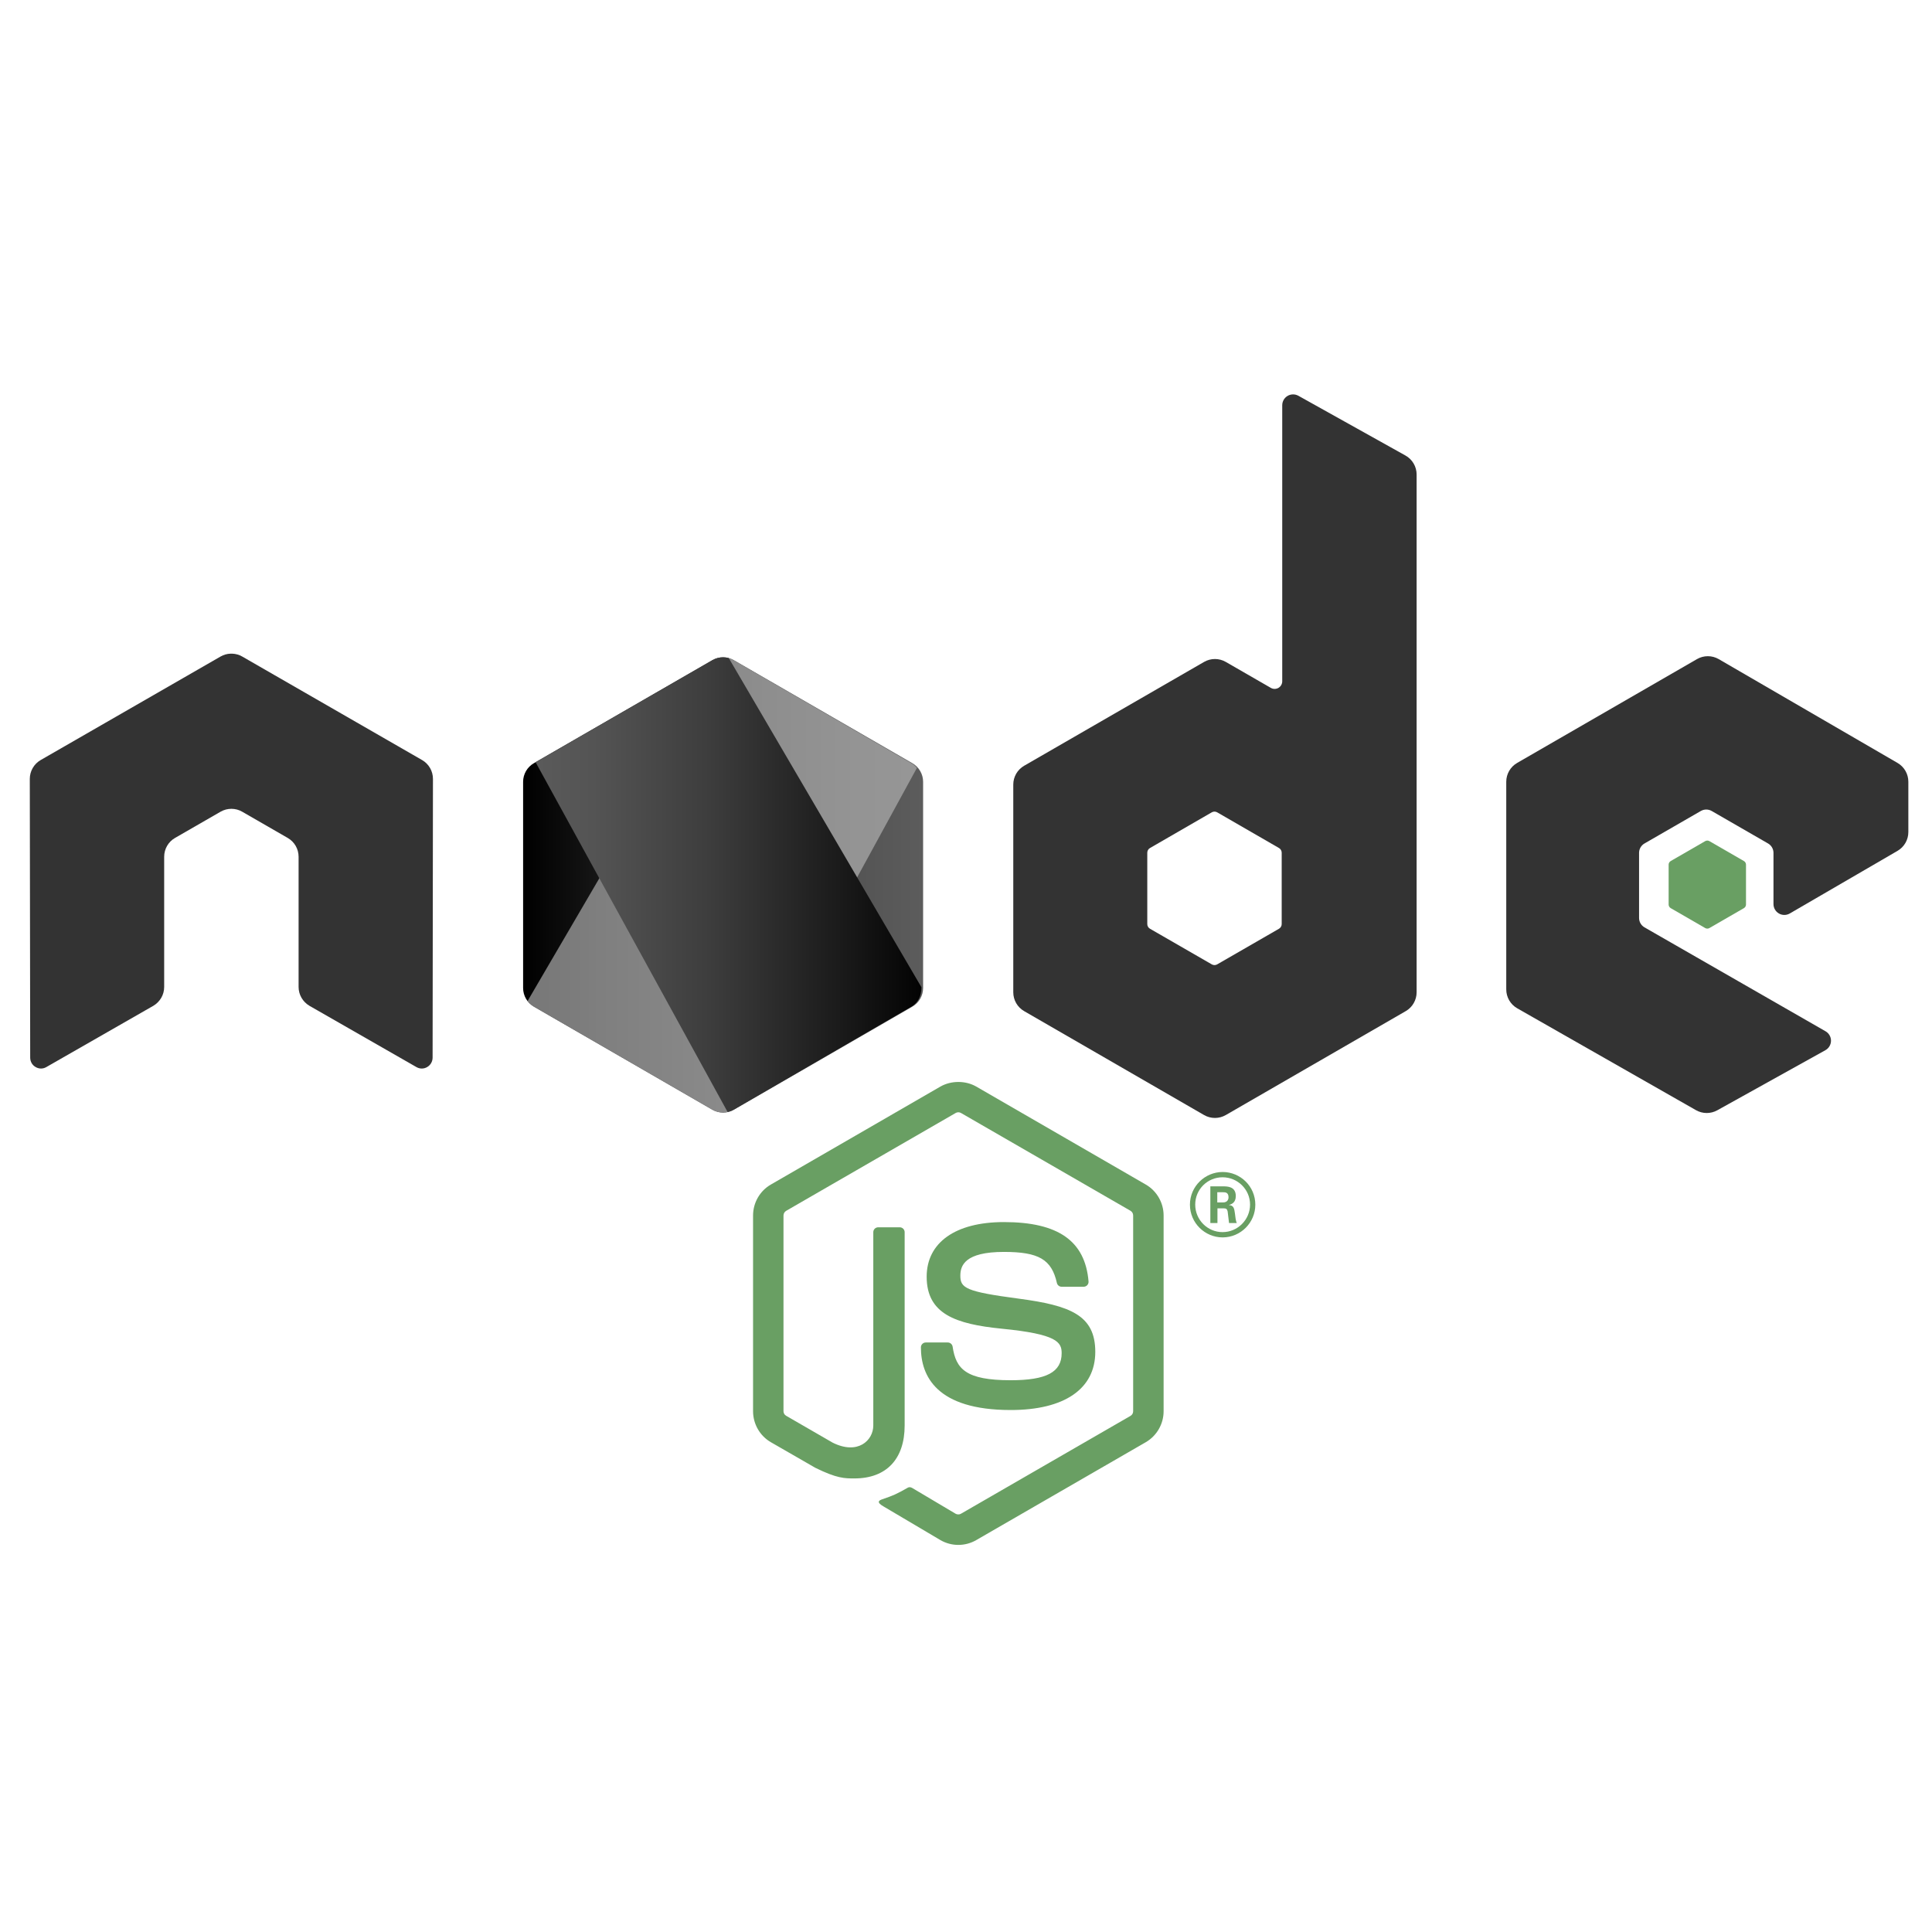
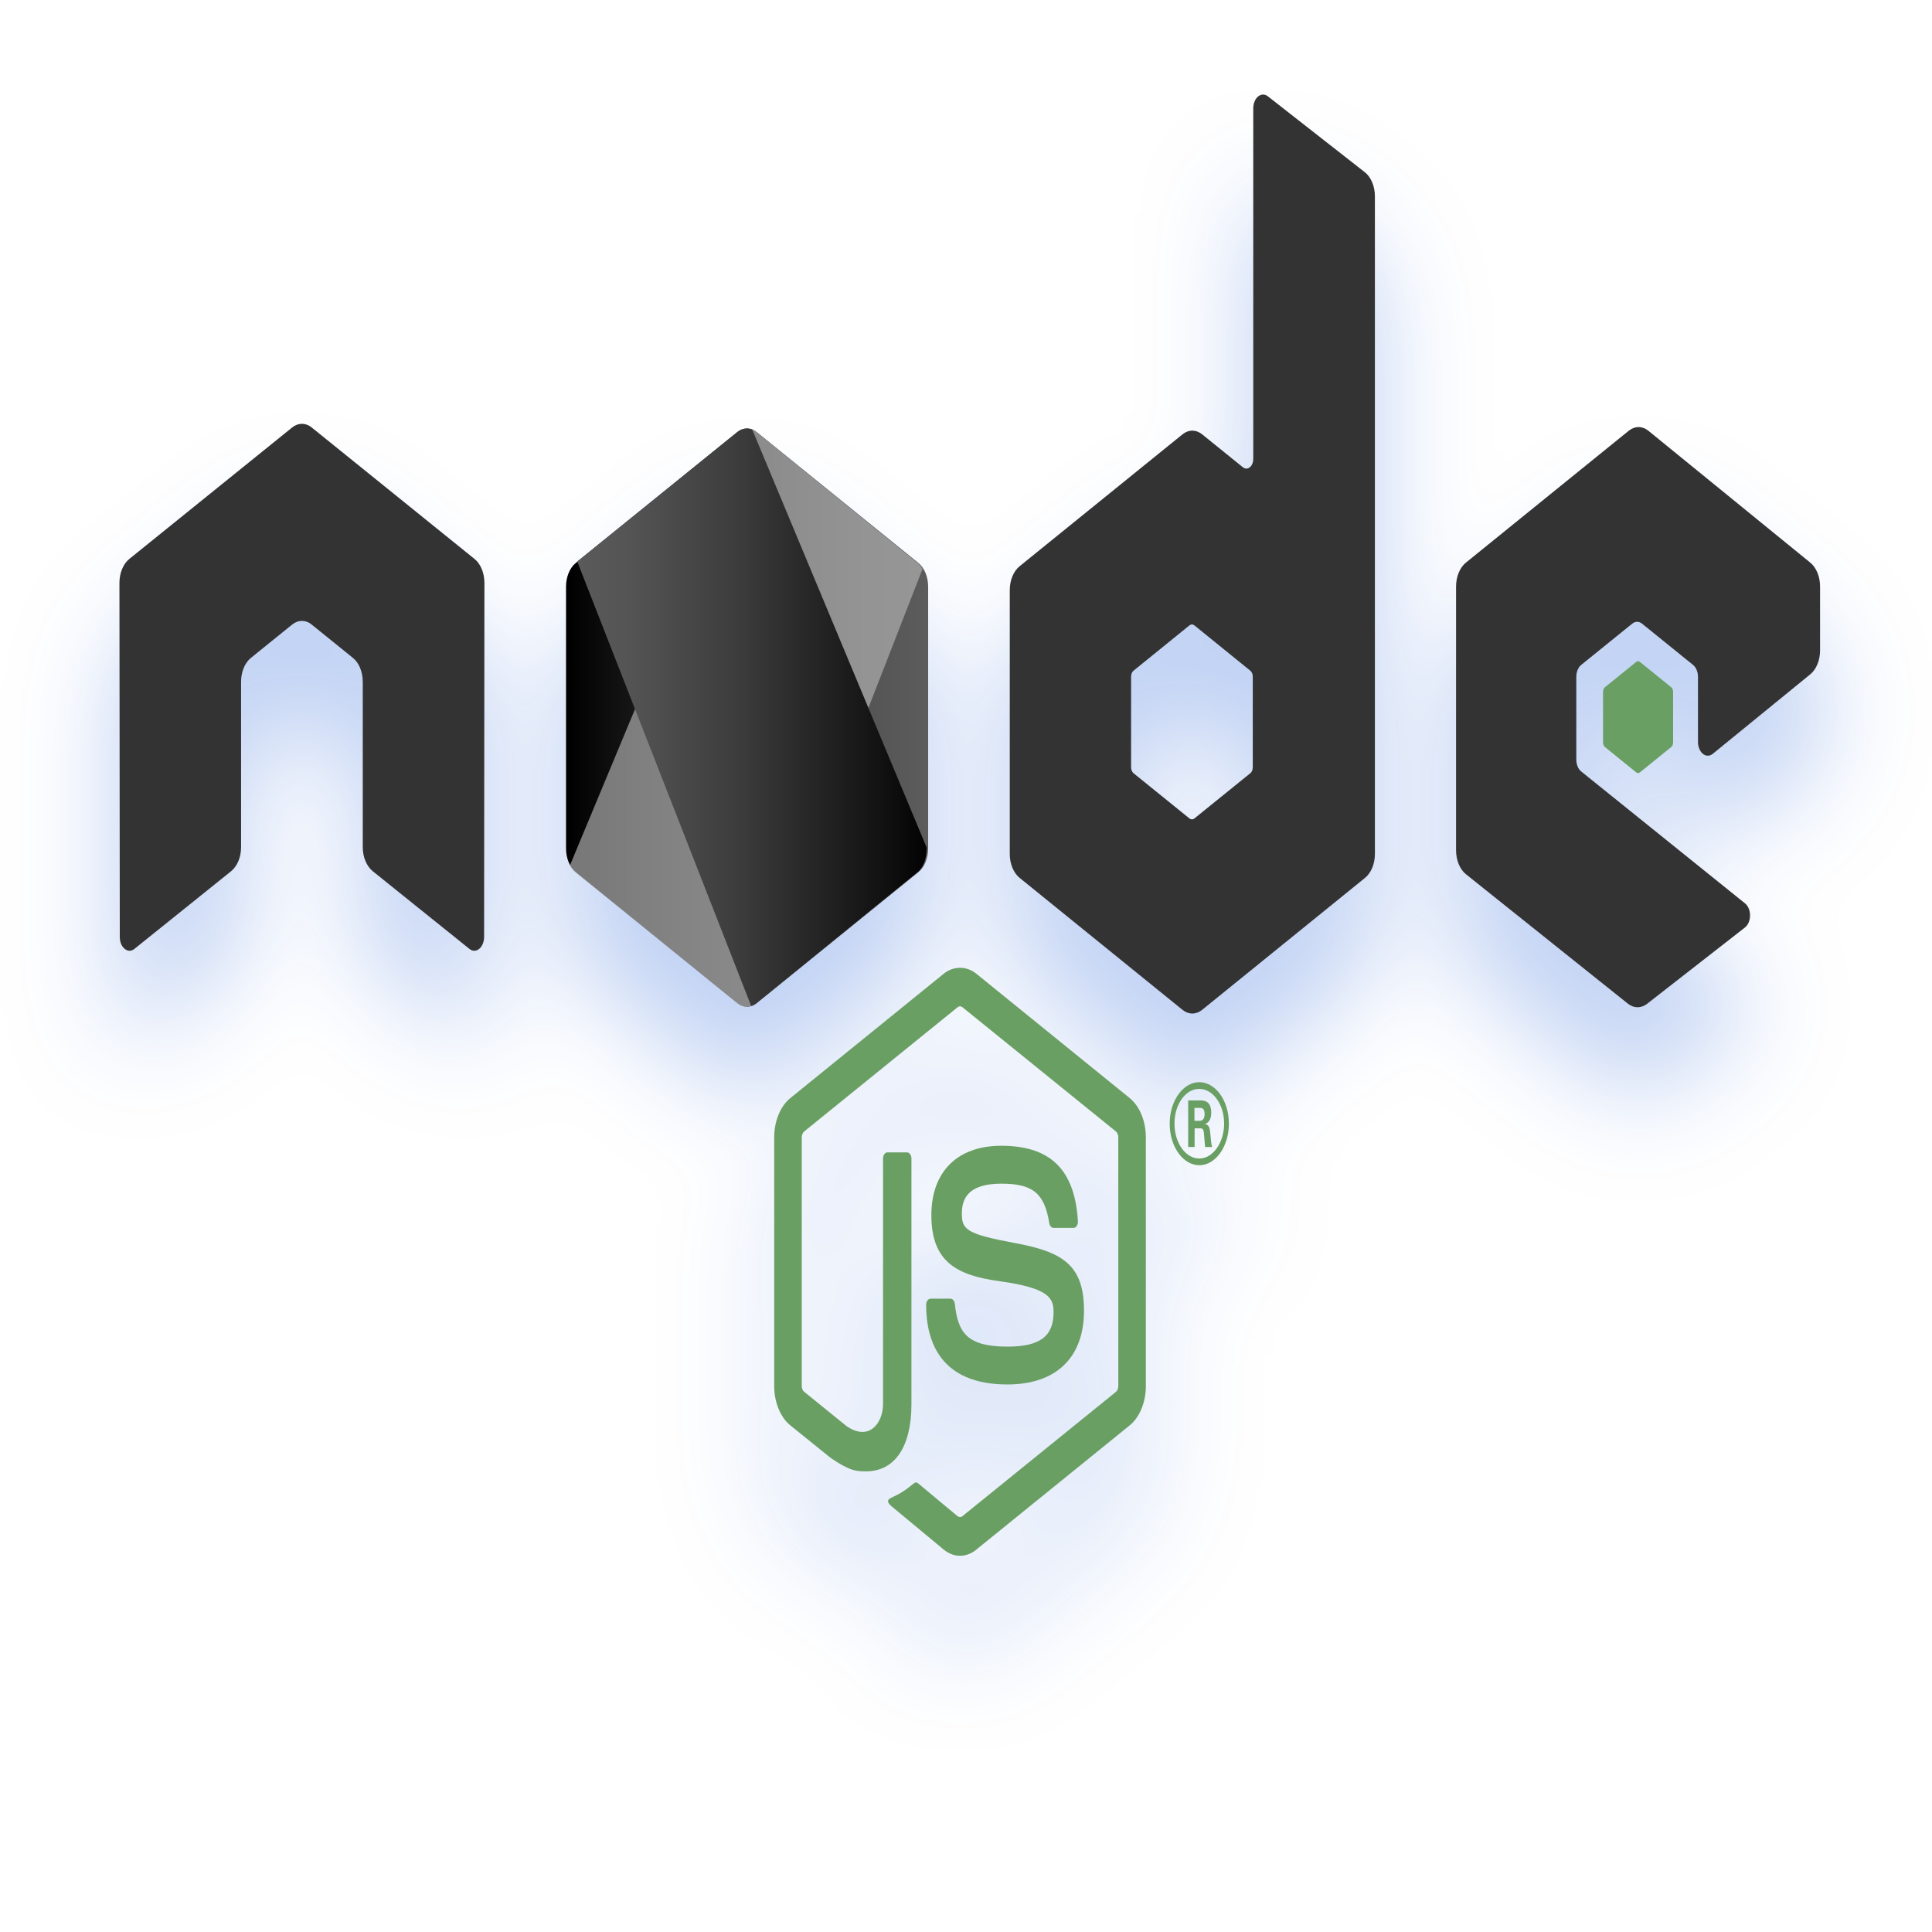
- <svg xmlns="http://www.w3.org/2000/svg" xmlns:xlink="http://www.w3.org/1999/xlink" width="90" height="90" enable-background="new 0 0 455 282" id="Layer_1" version="1.1" viewBox="0 0 455 282" xml:space="preserve">
-   <g>
-     <g>
-       <path d="M225.686,277.337c-1.46,0-2.913-0.382-4.19-1.121l-13.34-7.892c-1.991-1.115-1.018-1.509-0.362-1.738    c2.658-0.922,3.195-1.135,6.031-2.744c0.295-0.166,0.687-0.103,0.992,0.076l10.248,6.084c0.372,0.206,0.896,0.206,1.238,0    l39.953-23.061c0.372-0.212,0.61-0.64,0.61-1.081v-46.108c0-0.451-0.239-0.872-0.62-1.101L226.31,175.61    c-0.368-0.216-0.859-0.216-1.231,0l-39.927,23.047c-0.388,0.222-0.634,0.657-0.634,1.095v46.108c0,0.441,0.245,0.859,0.63,1.068    l10.945,6.324c5.938,2.969,9.574-0.528,9.574-4.041v-45.524c0-0.643,0.518-1.151,1.161-1.151h5.066    c0.634,0,1.158,0.508,1.158,1.151v45.523c0,7.926-4.316,12.471-11.83,12.471c-2.309,0-4.127,0-9.203-2.501l-10.477-6.031    c-2.588-1.496-4.19-4.293-4.19-7.289v-46.108c0-2.996,1.602-5.793,4.19-7.282l39.953-23.087c2.528-1.43,5.889-1.43,8.397,0    l39.95,23.087c2.588,1.496,4.197,4.286,4.197,7.282v46.108c0,2.996-1.609,5.782-4.197,7.289l-39.95,23.067    C228.615,276.955,227.166,277.337,225.686,277.337z" fill="#699F63" />
-       <path d="M238.027,245.571c-17.483,0-21.146-8.025-21.146-14.756c0-0.64,0.514-1.151,1.155-1.151h5.165    c0.577,0,1.058,0.415,1.148,0.979c0.78,5.258,3.105,7.912,13.678,7.912c8.417,0,12-1.904,12-6.37    c0-2.574-1.015-4.485-14.096-5.766c-10.931-1.081-17.693-3.497-17.693-12.242c0-8.062,6.794-12.869,18.187-12.869    c12.799,0,19.132,4.442,19.935,13.974c0.03,0.328-0.086,0.644-0.305,0.889c-0.219,0.229-0.524,0.368-0.846,0.368h-5.185    c-0.537,0-1.012-0.382-1.121-0.902c-1.244-5.534-4.27-7.302-12.477-7.302c-9.19,0-10.258,3.202-10.258,5.6    c0,2.906,1.261,3.752,13.669,5.394c12.278,1.622,18.11,3.921,18.11,12.551C257.946,240.585,250.687,245.571,238.027,245.571z" fill="#699F63" />
-     </g>
-     <g>
-       <path d="M295.638,197.216c0,4.237-3.464,7.7-7.7,7.7c-4.197,0-7.7-3.422-7.7-7.7c0-4.359,3.586-7.702,7.7-7.702    C292.095,189.514,295.638,192.856,295.638,197.216z M281.482,197.194c0,3.586,2.893,6.479,6.436,6.479    c3.586,0,6.479-2.954,6.479-6.479c0-3.585-2.932-6.436-6.479-6.436C284.415,190.758,281.482,193.568,281.482,197.194z     M285.045,192.896h2.976c1.018,0,3.016,0,3.016,2.283c0,1.589-1.018,1.914-1.632,2.118c1.184,0.082,1.264,0.856,1.426,1.956    c0.083,0.692,0.206,1.875,0.448,2.281h-1.831c-0.043-0.406-0.328-2.608-0.328-2.729c-0.119-0.49-0.285-0.733-0.896-0.733h-1.506    v3.462h-1.672v-8.638H285.045z M286.677,196.685h1.344c1.098,0,1.304-0.773,1.304-1.221c0-1.183-0.816-1.183-1.264-1.183h-1.383    L286.677,196.685L286.677,196.685z" fill="#699F63" />
-     </g>
-     <path d="M101.964,96.943c0-1.841-0.969-3.533-2.558-4.446L57.047,68.119c-0.716-0.421-1.52-0.64-2.332-0.674   c-0.073,0-0.378,0-0.438,0c-0.81,0.033-1.612,0.252-2.339,0.674L9.579,92.497C8,93.409,7.018,95.101,7.018,96.943l0.093,65.641   c0,0.912,0.474,1.762,1.277,2.21c0.786,0.471,1.758,0.471,2.541,0l25.174-14.415c1.592-0.945,2.561-2.614,2.561-4.439v-30.668   c0-1.828,0.969-3.52,2.554-4.429l10.719-6.174c0.799-0.461,1.672-0.687,2.565-0.687c0.872,0,1.768,0.226,2.544,0.687l10.716,6.174   c1.586,0.909,2.558,2.601,2.558,4.429v30.668c0,1.825,0.982,3.504,2.565,4.439l25.167,14.415c0.79,0.471,1.775,0.471,2.558,0   c0.78-0.448,1.271-1.297,1.271-2.21L101.964,96.943z" fill="#333333" />
-     <path d="M305.781,6.708c-0.793-0.441-1.76-0.431-2.543,0.028c-0.781,0.46-1.262,1.299-1.262,2.206v65.006   c0,0.639-0.342,1.231-0.894,1.551c-0.554,0.32-1.238,0.32-1.792,0l-10.609-6.113c-1.583-0.912-3.53-0.91-5.112,0.002   l-42.376,24.455c-1.584,0.914-2.559,2.603-2.559,4.431v48.921c0,1.828,0.975,3.517,2.558,4.432l42.374,24.474   c1.584,0.914,3.535,0.914,5.119,0l42.38-24.474c1.583-0.916,2.558-2.604,2.558-4.432V25.248c0-1.855-1.004-3.565-2.624-4.469   L305.781,6.708z M301.849,131.122c0,0.456-0.244,0.879-0.64,1.106l-14.549,8.387c-0.395,0.227-0.882,0.227-1.277,0l-14.55-8.387   c-0.396-0.227-0.64-0.65-0.64-1.106v-16.8c0-0.456,0.244-0.879,0.639-1.108l14.549-8.403c0.396-0.229,0.884-0.229,1.28,0   l14.549,8.403c0.395,0.229,0.639,0.652,0.639,1.108V131.122z" fill="#333333" />
-     <g>
-       <path d="M446.884,113.882c1.576-0.916,2.546-2.601,2.546-4.424V97.603c0-1.823-0.97-3.51-2.548-4.426    l-42.103-24.446c-1.584-0.921-3.54-0.922-5.127-0.007l-42.36,24.455c-1.583,0.914-2.558,2.603-2.558,4.431v48.908    c0,1.84,0.987,3.536,2.585,4.446l42.097,23.988c1.553,0.886,3.455,0.896,5.018,0.028l25.462-14.153    c0.808-0.449,1.311-1.297,1.315-2.219c0.007-0.922-0.484-1.776-1.284-2.236l-42.629-24.467c-0.796-0.456-1.285-1.304-1.285-2.22    v-15.327c0-0.914,0.488-1.76,1.28-2.216l13.267-7.649c0.79-0.456,1.765-0.456,2.554,0l13.274,7.649    c0.793,0.456,1.28,1.302,1.28,2.216v12.059c0,0.916,0.49,1.762,1.282,2.218c0.793,0.458,1.77,0.454,2.561-0.005L446.884,113.882z" fill="#333333" />
-       <path d="M401.591,111.591c0.304-0.176,0.678-0.176,0.982,0l8.131,4.691c0.304,0.176,0.491,0.499,0.491,0.851v9.389    c0,0.352-0.187,0.675-0.491,0.851l-8.131,4.691c-0.304,0.176-0.678,0.176-0.982,0l-8.125-4.691    c-0.304-0.176-0.491-0.499-0.491-0.851v-9.389c0-0.352,0.187-0.675,0.491-0.851L401.591,111.591z" fill="#699F63" />
-     </g>
-     <g>
-       <linearGradient gradientTransform="matrix(1 0 0 -1 0 284.11)" gradientUnits="userSpaceOnUse" id="XMLID_2_" x1="123.196" x2="217.4" y1="162.196" y2="162.196">
-         <stop offset="0.005" style="stop-color:#000000" />
-         <stop offset="0.194" style="stop-color:#171717" />
-         <stop offset="0.542" style="stop-color:#3D3D3D" />
-         <stop offset="0.824" style="stop-color:#545454" />
-         <stop offset="1" style="stop-color:#5C5C5C" />
-       </linearGradient>
-       <path d="M167.756,68.979c1.57-0.907,3.505-0.907,5.075,0l42.03,24.255    c1.572,0.907,2.539,2.582,2.539,4.397v48.546c0,1.813-0.967,3.489-2.538,4.397l-42.03,24.274c-1.571,0.907-3.507,0.907-5.078,0    l-42.021-24.274c-1.57-0.908-2.537-2.583-2.537-4.397V97.629c0-1.813,0.968-3.489,2.539-4.395L167.756,68.979z" fill="url(#XMLID_2_)" id="XMLID_67_" />
-       <g>
-         <g>
-           <defs>
-             <path d="M172.841,68.979c-1.57-0.907-3.505-0.907-5.075,0l-42.03,24.255c-1.572,0.907-2.539,2.582-2.539,4.397       v48.546c0,1.813,0.968,3.489,2.538,4.397l42.03,24.274c1.571,0.907,3.507,0.907,5.078,0l42.021-24.274       c1.57-0.908,2.537-2.583,2.537-4.397V97.629c0-1.813-0.967-3.489-2.539-4.395L172.841,68.979z" id="SVGID_1_" />
-           </defs>
-           <clipPath id="SVGID_2_">
-             <use overflow="visible" xlink:href="#SVGID_1_" />
-           </clipPath>
-           <g clip-path="url(#SVGID_2_)">
-             <path d="M167.707,68.979l-42.07,24.255c-1.571,0.907-2.637,2.582-2.637,4.395v48.548       c0,1.178,0.444,2.293,1.182,3.182l47.297-80.907C170.216,68.142,168.857,68.314,167.707,68.979z" fill="none" />
-             <path d="M171.746,175.275c0.337-0.109,0.669-0.245,0.986-0.428l41.93-24.274c1.57-0.908,2.337-2.583,2.337-4.397       V97.63c0-1.218-0.36-2.367-1.066-3.269L171.746,175.275z" fill="none" />
-             <path d="M214.649,93.233l-41.843-24.255       c-0.419-0.242-0.867-0.414-1.327-0.527l-47.297,80.907c0.398,0.48,0.878,0.896,1.428,1.214l42.094,24.274       c1.255,0.724,2.707,0.86,4.042,0.428l44.188-80.914C215.588,93.919,215.165,93.531,214.649,93.233z" enable-background="new    " fill="#B4B4B4" opacity="0.66" />
-           </g>
-         </g>
-         <g>
-           <defs>
-             <path d="M172.841,68.979c-1.57-0.907-3.505-0.907-5.075,0l-42.03,24.255c-1.572,0.907-2.539,2.582-2.539,4.397       v48.546c0,1.813,0.968,3.489,2.538,4.397l42.03,24.274c1.571,0.907,3.507,0.907,5.078,0l42.021-24.274       c1.57-0.908,2.537-2.583,2.537-4.397V97.629c0-1.813-0.967-3.489-2.539-4.395L172.841,68.979z" id="SVGID_3_" />
-           </defs>
-           <clipPath id="SVGID_4_">
-             <use overflow="visible" xlink:href="#SVGID_3_" />
-           </clipPath>
-           <g clip-path="url(#SVGID_4_)">
-             <path d="M126.114,92.958l-0.477,0.275C124.066,94.14,123,95.815,123,97.628v48.548c0,1.813,1.041,3.489,2.61,4.397       l42.094,24.274c1.134,0.655,2.431,0.829,3.656,0.539L126.114,92.958z" fill="none" />
-             <path d="M217,97.63c0-1.815-0.78-3.49-2.351-4.397l-41.843-24.255c-0.37-0.214-0.763-0.373-1.166-0.486       L217,145.986V97.63z" fill="none" />
-             <linearGradient gradientTransform="matrix(1 0 0 -1 0 284.11)" gradientUnits="userSpaceOnUse" id="SVGID_5_" x1="122.545" x2="219.723" y1="162.266" y2="162.266">
-               <stop offset="0" style="stop-color:#5C5C5C" />
-               <stop offset="0.176" style="stop-color:#545454" />
-               <stop offset="0.458" style="stop-color:#3D3D3D" />
-               <stop offset="0.806" style="stop-color:#171717" />
-               <stop offset="0.995" style="stop-color:#000000" />
-             </linearGradient>
-             <path d="M172.732,174.847l41.93-24.274c1.57-0.908,2.337-2.583,2.337-4.397v-0.19l-45.36-77.493       c-1.307-0.366-2.733-0.207-3.933,0.486l-41.593,23.98l45.246,82.428C171.832,175.274,172.295,175.1,172.732,174.847z" fill="url(#SVGID_5_)" />
-           </g>
-         </g>
-       </g>
-     </g>
+ <svg xmlns="http://www.w3.org/2000/svg" class="nodejs" width="120" height="120" viewBox="0 0 127 120" fill="none">
+   <g filter="url(#filter0_d)">
+     <path d="M63.105 98.769C62.736 98.769 62.369 98.634 62.047 98.372L58.676 95.574C58.173 95.179 58.419 95.039 58.584 94.958C59.256 94.631 59.392 94.555 60.108 93.985C60.183 93.926 60.282 93.949 60.359 94.012L62.948 96.169C63.042 96.242 63.175 96.242 63.261 96.169L73.357 87.994C73.451 87.919 73.511 87.767 73.511 87.611V71.265C73.511 71.105 73.451 70.956 73.354 70.875L63.263 62.707C63.17 62.63 63.046 62.63 62.952 62.707L52.863 70.877C52.765 70.956 52.703 71.11 52.703 71.265V87.611C52.703 87.767 52.765 87.915 52.862 87.989L55.628 90.231C57.128 91.284 58.047 90.044 58.047 88.798V72.66C58.047 72.432 58.178 72.252 58.34 72.252H59.62C59.781 72.252 59.913 72.432 59.913 72.66V88.798C59.913 91.608 58.822 93.219 56.924 93.219C56.34 93.219 55.881 93.219 54.598 92.332L51.951 90.195C51.297 89.664 50.892 88.673 50.892 87.611V71.265C50.892 70.203 51.297 69.212 51.951 68.684L62.046 60.499C62.685 59.992 63.534 59.992 64.168 60.499L74.263 68.684C74.917 69.214 75.323 70.203 75.323 71.265V87.611C75.323 88.673 74.917 89.66 74.263 90.195L64.168 98.372C63.846 98.634 63.479 98.769 63.105 98.769Z" fill="#699F63" />
+     <path d="M66.224 87.508C61.806 87.508 60.88 84.663 60.88 82.277C60.88 82.05 61.01 81.869 61.172 81.869H62.477C62.623 81.869 62.745 82.016 62.767 82.216C62.965 84.08 63.552 85.021 66.224 85.021C68.351 85.021 69.256 84.346 69.256 82.763C69.256 81.85 68.999 81.173 65.694 80.719C62.932 80.335 61.223 79.479 61.223 76.379C61.223 73.521 62.94 71.817 65.819 71.817C69.053 71.817 70.653 73.392 70.856 76.771C70.864 76.887 70.835 76.999 70.779 77.086C70.724 77.167 70.647 77.216 70.565 77.216H69.255C69.12 77.216 68.999 77.081 68.972 76.897C68.658 74.935 67.893 74.308 65.819 74.308C63.497 74.308 63.227 75.443 63.227 76.293C63.227 77.323 63.546 77.623 66.681 78.205C69.784 78.78 71.257 79.595 71.257 82.655C71.257 85.741 69.423 87.508 66.224 87.508Z" fill="#699F63" />
+     <path d="M80.781 70.366C80.781 71.868 79.906 73.096 78.836 73.096C77.775 73.096 76.89 71.883 76.89 70.366C76.89 68.821 77.796 67.636 78.836 67.636C79.886 67.636 80.781 68.821 80.781 70.366ZM77.204 70.359C77.204 71.63 77.935 72.655 78.831 72.655C79.737 72.655 80.468 71.608 80.468 70.359C80.468 69.088 79.727 68.077 78.831 68.077C77.945 68.077 77.204 69.073 77.204 70.359ZM78.105 68.835H78.857C79.114 68.835 79.619 68.835 79.619 69.644C79.619 70.207 79.361 70.323 79.206 70.395C79.505 70.424 79.526 70.698 79.567 71.088C79.588 71.334 79.619 71.753 79.68 71.897H79.217C79.206 71.753 79.134 70.972 79.134 70.93C79.104 70.756 79.062 70.67 78.908 70.67H78.527V71.897H78.105V68.835H78.105V68.835ZM78.517 70.178H78.857C79.134 70.178 79.186 69.904 79.186 69.745C79.186 69.326 78.98 69.326 78.867 69.326H78.517L78.517 70.178Z" fill="#699F63" />
+     <path d="M31.843 34.82C31.843 34.167 31.598 33.567 31.196 33.244L20.492 24.602C20.312 24.452 20.108 24.375 19.903 24.363C19.885 24.363 19.808 24.363 19.793 24.363C19.588 24.374 19.385 24.452 19.202 24.602L8.498 33.244C8.099 33.567 7.851 34.167 7.851 34.82L7.874 58.089C7.874 58.413 7.994 58.714 8.197 58.873C8.396 59.04 8.641 59.04 8.839 58.873L15.2 53.763C15.603 53.428 15.847 52.836 15.847 52.189V41.317C15.847 40.669 16.092 40.069 16.493 39.747L19.201 37.559C19.403 37.395 19.624 37.315 19.849 37.315C20.07 37.315 20.296 37.395 20.492 37.559L23.2 39.747C23.601 40.069 23.846 40.669 23.846 41.317V52.189C23.846 52.836 24.095 53.431 24.495 53.763L30.854 58.873C31.054 59.04 31.302 59.04 31.5 58.873C31.697 58.714 31.822 58.413 31.822 58.089L31.843 34.82Z" fill="#333333" />
+     <path d="M83.344 2.831C83.144 2.675 82.9 2.679 82.702 2.841C82.504 3.004 82.383 3.302 82.383 3.623V26.668C82.383 26.895 82.296 27.104 82.157 27.218C82.017 27.331 81.844 27.331 81.704 27.218L79.023 25.051C78.623 24.727 78.131 24.728 77.732 25.051L67.024 33.721C66.624 34.045 66.377 34.644 66.377 35.291V52.634C66.377 53.282 66.624 53.881 67.023 54.205L77.731 62.881C78.131 63.205 78.624 63.205 79.024 62.881L89.733 54.205C90.133 53.88 90.379 53.282 90.379 52.634V9.404C90.379 8.746 90.126 8.14 89.716 7.82L83.344 2.831ZM82.351 46.936C82.351 47.098 82.289 47.248 82.189 47.328L78.513 50.301C78.413 50.382 78.29 50.382 78.19 50.301L74.513 47.328C74.413 47.248 74.352 47.098 74.352 46.936V40.98C74.352 40.819 74.413 40.669 74.513 40.588L78.189 37.609C78.29 37.528 78.413 37.528 78.513 37.609L82.189 40.588C82.289 40.669 82.351 40.819 82.351 40.98V46.936Z" fill="#333333" />
+     <path d="M118.999 40.825C119.397 40.5 119.642 39.903 119.642 39.256V35.054C119.642 34.407 119.397 33.809 118.999 33.485L108.36 24.819C107.959 24.492 107.465 24.492 107.064 24.816L96.36 33.485C95.96 33.809 95.714 34.408 95.714 35.056V52.394C95.714 53.046 95.963 53.648 96.367 53.97L107.005 62.474C107.397 62.788 107.878 62.791 108.273 62.484L114.706 57.467C114.911 57.307 115.038 57.007 115.039 56.68C115.04 56.353 114.916 56.05 114.714 55.887L103.942 47.214C103.741 47.052 103.618 46.751 103.618 46.427V40.993C103.618 40.669 103.741 40.369 103.941 40.208L107.294 37.496C107.493 37.334 107.74 37.334 107.939 37.496L111.293 40.208C111.494 40.369 111.617 40.669 111.617 40.993V45.268C111.617 45.593 111.74 45.893 111.941 46.054C112.141 46.217 112.388 46.215 112.588 46.053L118.999 40.825Z" fill="#333333" />
+     <path d="M107.554 40.013C107.631 39.95 107.725 39.95 107.802 40.013L109.857 41.675C109.934 41.738 109.981 41.852 109.981 41.977V45.306C109.981 45.43 109.934 45.545 109.857 45.607L107.802 47.27C107.725 47.333 107.631 47.333 107.554 47.27L105.501 45.607C105.424 45.545 105.377 45.43 105.377 45.306V41.977C105.377 41.852 105.424 41.738 105.501 41.675L107.554 40.013Z" fill="#699F63" />
+     <path d="M48.468 24.906C48.864 24.585 49.353 24.585 49.75 24.906L60.37 33.505C60.767 33.826 61.012 34.42 61.012 35.063V52.273C61.012 52.916 60.767 53.51 60.371 53.832L49.75 62.437C49.353 62.758 48.864 62.758 48.467 62.437L37.849 53.832C37.452 53.51 37.208 52.916 37.208 52.273V35.063C37.208 34.42 37.452 33.826 37.849 33.505L48.468 24.906Z" fill="url(#paint0_linear)" />
+     <path opacity="0.66" d="M60.316 33.504L49.743 24.905C49.637 24.82 49.524 24.759 49.408 24.719L37.457 53.4C37.557 53.57 37.678 53.718 37.818 53.831L48.454 62.436C48.771 62.692 49.138 62.74 49.475 62.587L60.641 33.903C60.554 33.747 60.447 33.609 60.316 33.504Z" fill="#B4B4B4" />
+     <path d="M49.725 62.437L60.32 53.831C60.716 53.51 60.91 52.916 60.91 52.273V52.205L49.448 24.734C49.118 24.604 48.758 24.661 48.455 24.906L37.945 33.407L49.378 62.628C49.497 62.588 49.614 62.526 49.725 62.437Z" fill="url(#paint1_linear)" />
  </g>
+   <defs>
+     <filter id="filter0_d" x="-1" y="-1" width="134" height="134" filterUnits="userSpaceOnUse" color-interpolation-filters="sRGB">
+       <feFlood flood-opacity="0" result="BackgroundImageFix" />
+       <feColorMatrix in="SourceAlpha" type="matrix" values="0 0 0 0 0 0 0 0 0 0 0 0 0 0 0 0 0 0 127 0" />
+       <feOffset dy="6" />
+       <feGaussianBlur stdDeviation="3.5" />
+       <feColorMatrix type="matrix" values="0 0 0 0 0 0 0 0 0 0.278 0 0 0 0 0.82 0 0 0 0.25 0" />
+       <feBlend mode="normal" in2="BackgroundImageFix" result="effect1_dropShadow" />
+       <feBlend mode="normal" in="SourceGraphic" in2="effect1_dropShadow" result="shape" />
+     </filter>
+     <linearGradient id="paint0_linear" x1="37.208" y1="43.672" x2="61.012" y2="43.672" gradientUnits="userSpaceOnUse">
+       <stop offset="0.005" />
+       <stop offset="0.194" stop-color="#171717" />
+       <stop offset="0.542" stop-color="#3D3D3D" />
+       <stop offset="0.824" stop-color="#545454" />
+       <stop offset="1" stop-color="#5C5C5C" />
+     </linearGradient>
+     <linearGradient id="paint1_linear" x1="37.043" y1="43.647" x2="61.599" y2="43.647" gradientUnits="userSpaceOnUse">
+       <stop stop-color="#5C5C5C" />
+       <stop offset="0.176" stop-color="#545454" />
+       <stop offset="0.458" stop-color="#3D3D3D" />
+       <stop offset="0.806" stop-color="#171717" />
+       <stop offset="0.995" />
+     </linearGradient>
+   </defs>
</svg>
